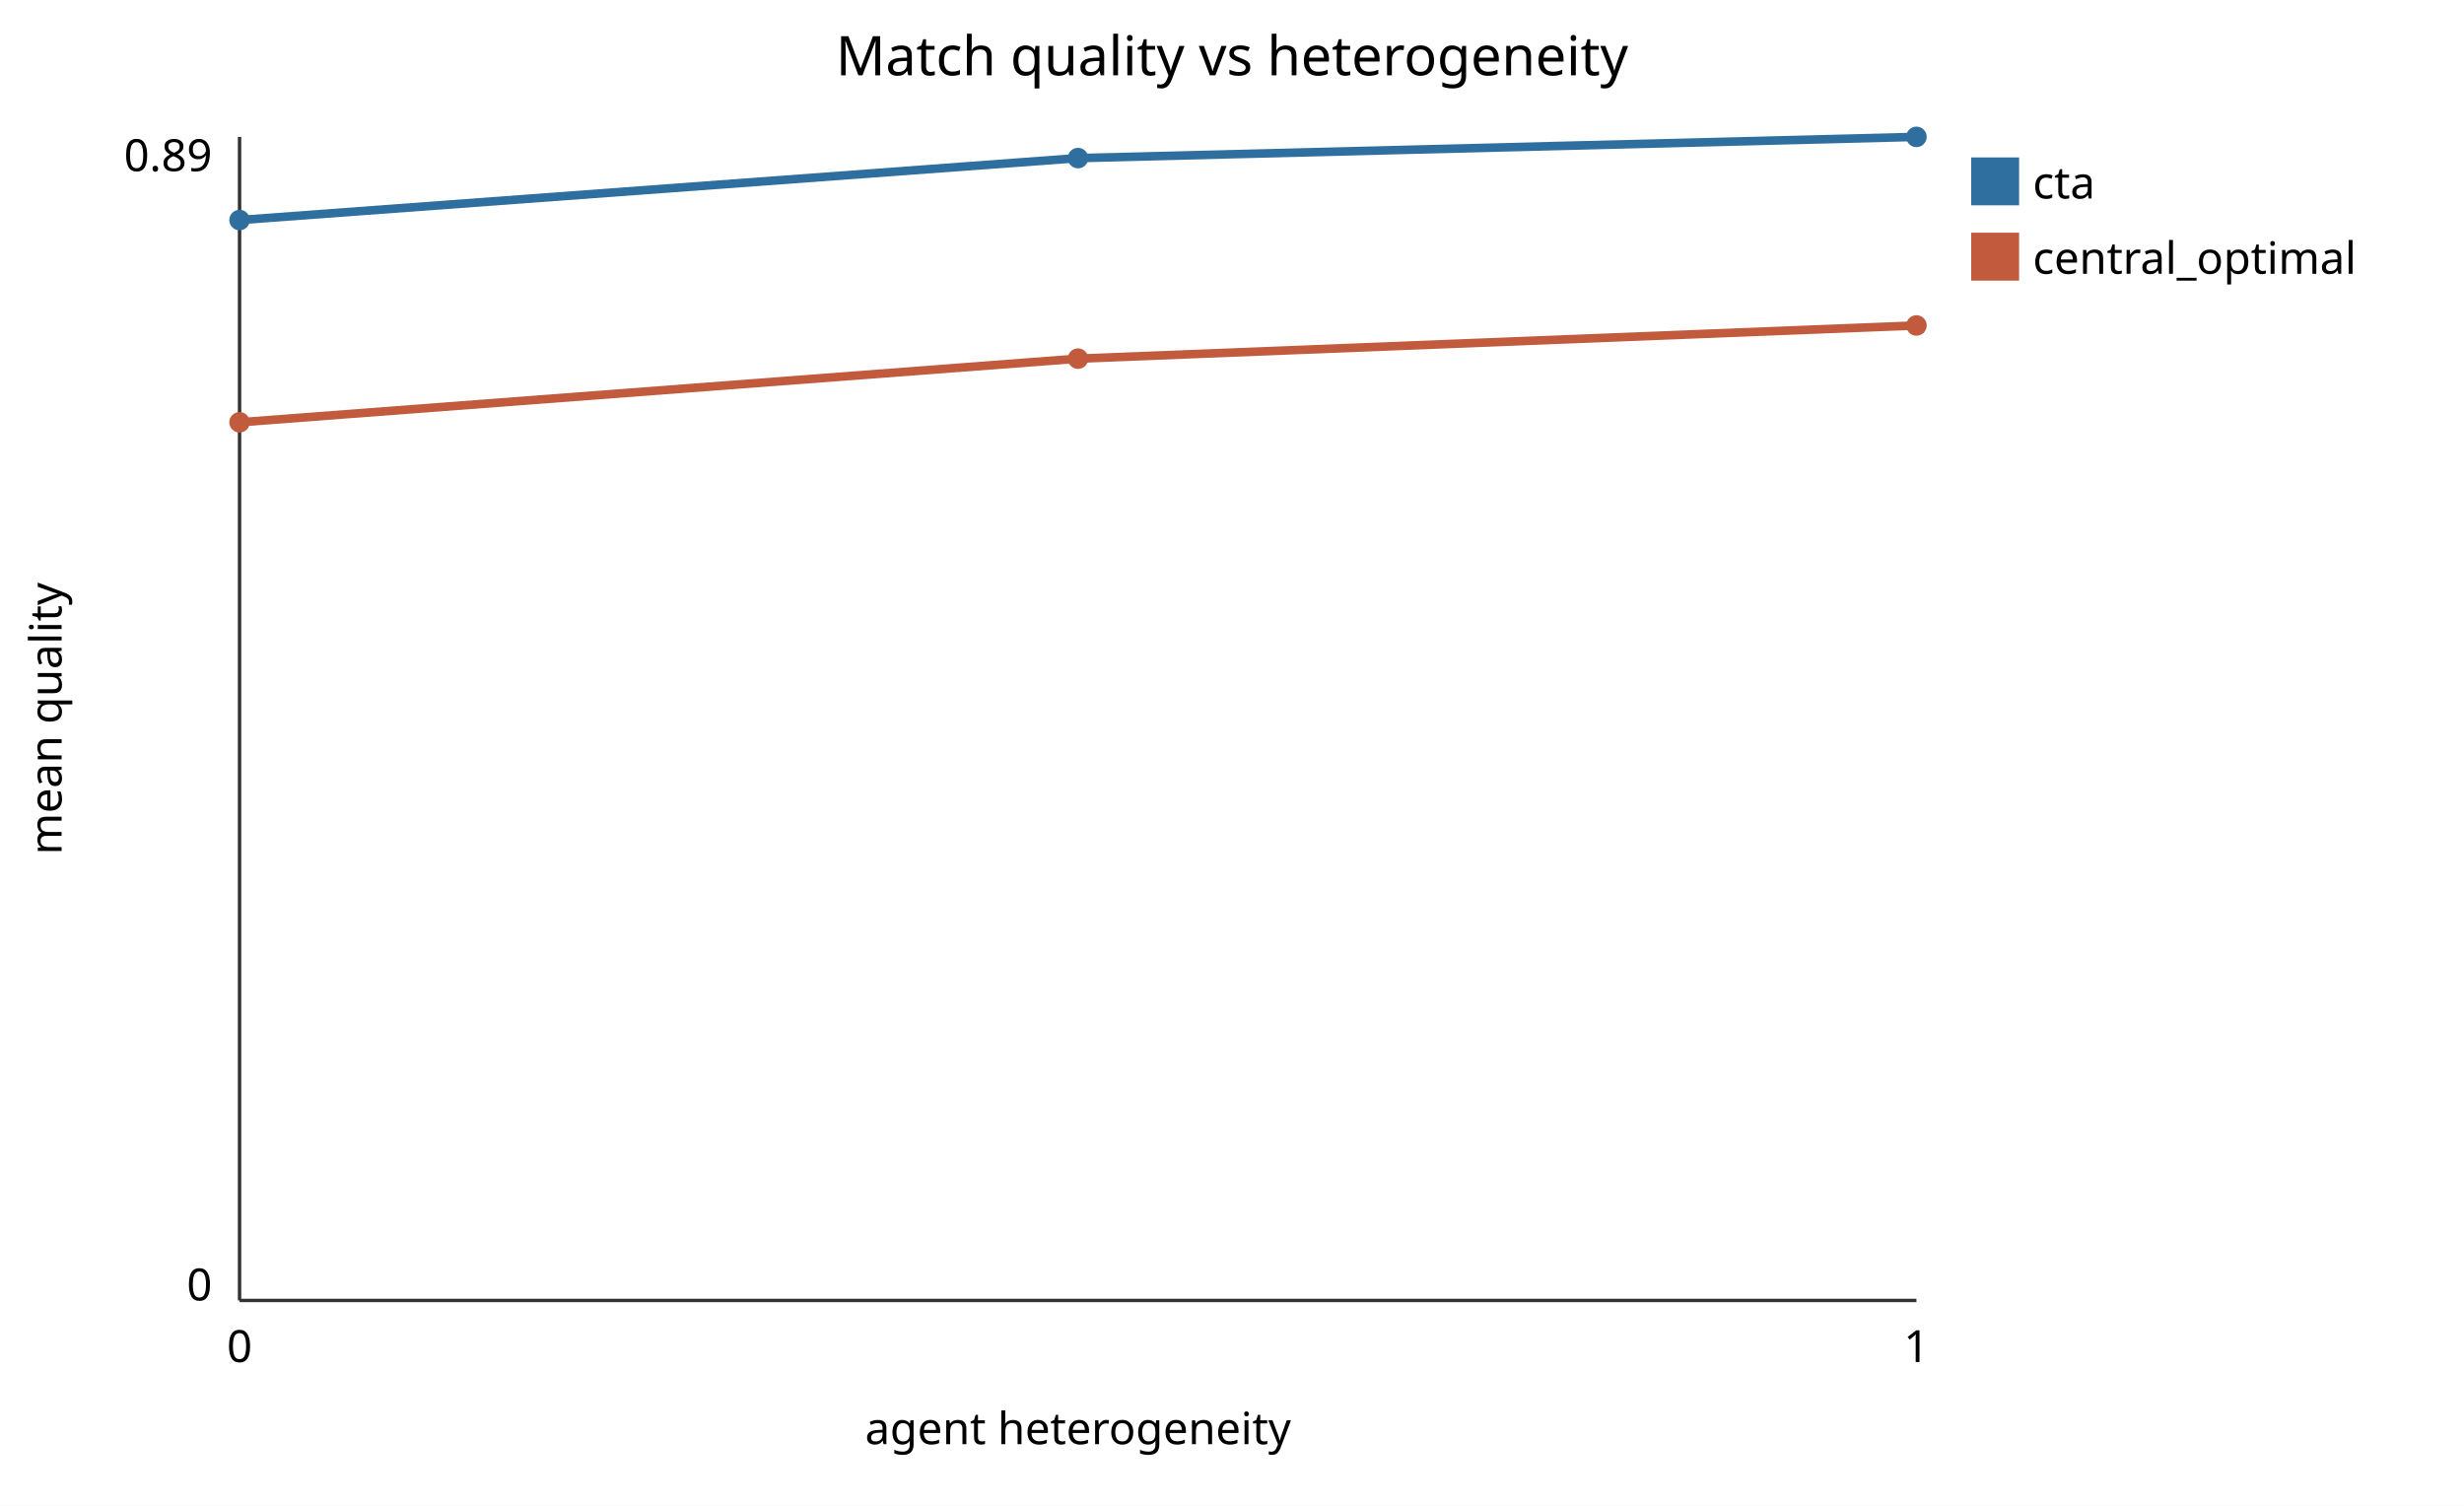
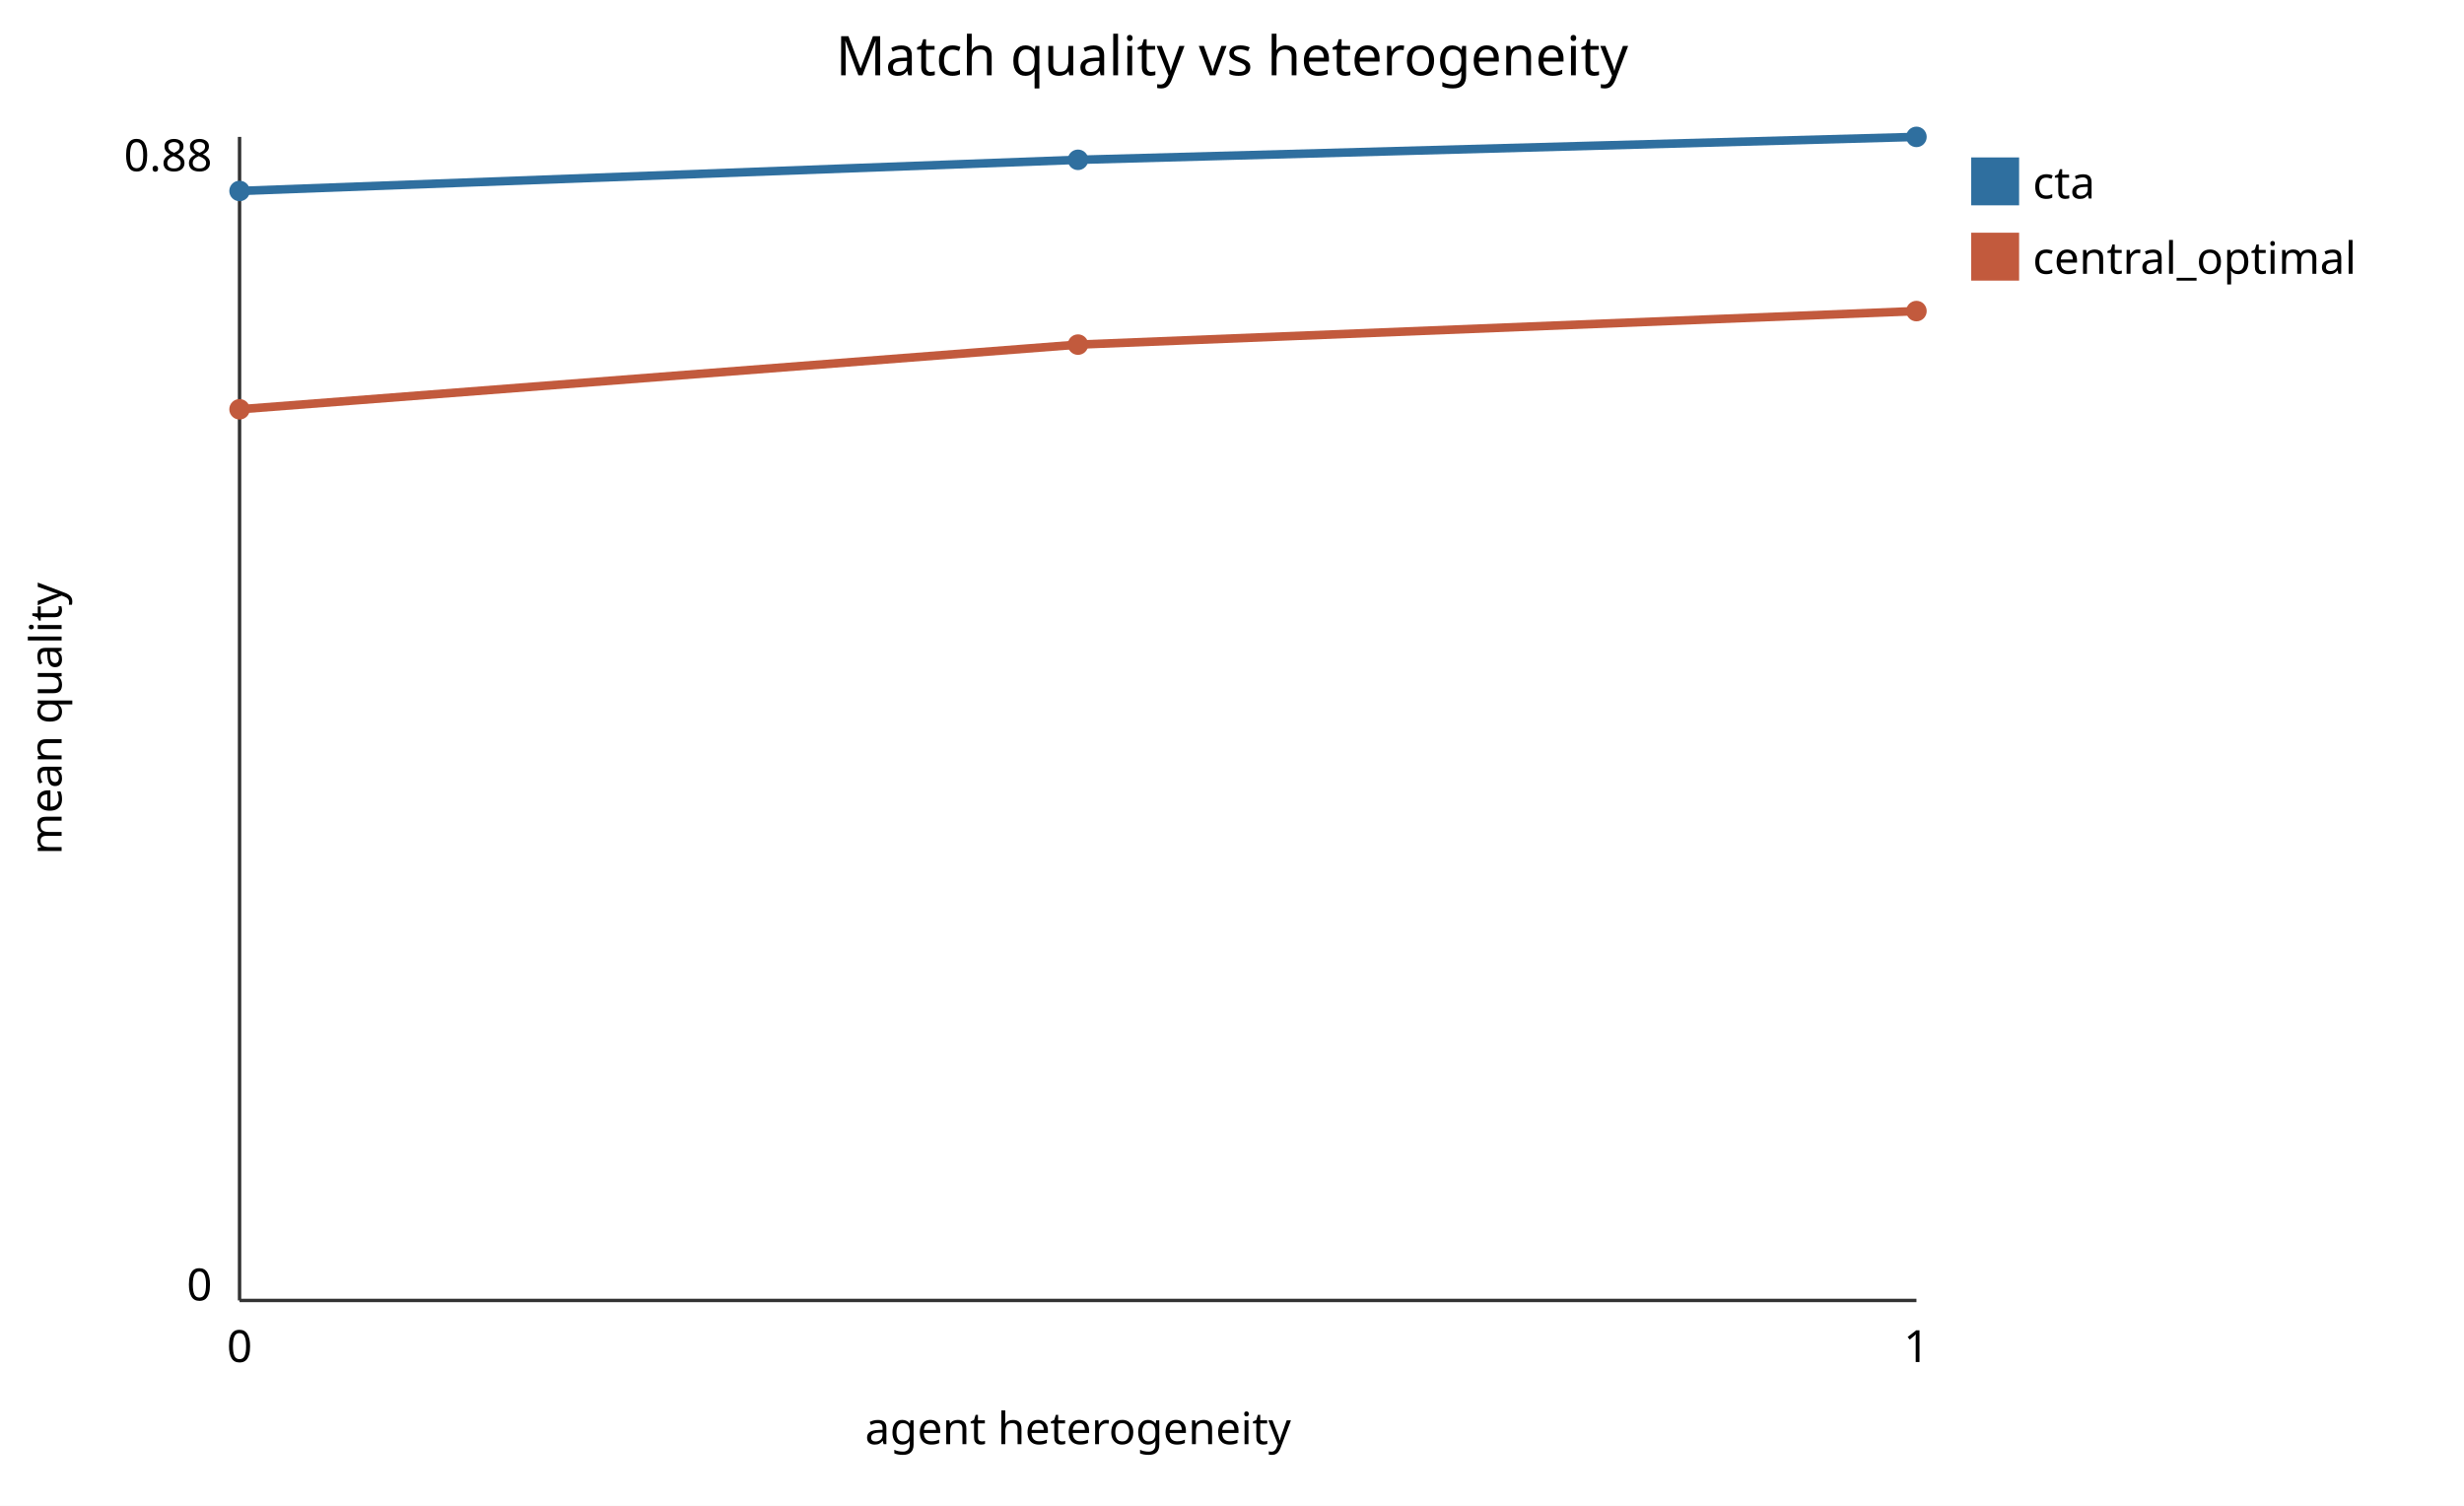
<svg xmlns="http://www.w3.org/2000/svg" width="720" height="440" viewBox="0 0 720 440" font-family="sans-serif" font-size="13">
  <rect width="720" height="440" fill="white" />
  <text x="360" y="22" text-anchor="middle" font-size="16">Match quality vs heterogeneity</text>
  <line x1="70" y1="380" x2="560" y2="380" stroke="#333" />
  <line x1="70" y1="380" x2="70" y2="40" stroke="#333" />
  <text x="315" y="422" text-anchor="middle">agent heterogeneity</text>
  <text x="18" y="210" text-anchor="middle" transform="rotate(-90 18 210)">mean quality</text>
-   <path d="M70.0 64.3 L315.0 46.2 L560.0 40.0" fill="none" stroke="#2f6f9f" stroke-width="2.5" />
-   <circle cx="70.0" cy="64.3" r="3" fill="#2f6f9f" />
-   <circle cx="315.0" cy="46.2" r="3" fill="#2f6f9f" />
+   <path d="M70.0 55.8 L315.0 46.7 L560.0 40.0" fill="none" stroke="#2f6f9f" stroke-width="2.5" />
+   <circle cx="70.0" cy="55.8" r="3" fill="#2f6f9f" />
+   <circle cx="315.0" cy="46.7" r="3" fill="#2f6f9f" />
  <circle cx="560.0" cy="40.0" r="3" fill="#2f6f9f" />
  <rect x="576" y="46" width="14" height="14" fill="#2f6f9f" />
  <text x="594" y="58">cta</text>
-   <path d="M70.0 123.4 L315.0 104.8 L560.0 95.1" fill="none" stroke="#c25a3d" stroke-width="2.5" />
-   <circle cx="70.0" cy="123.4" r="3" fill="#c25a3d" />
-   <circle cx="315.0" cy="104.8" r="3" fill="#c25a3d" />
-   <circle cx="560.0" cy="95.1" r="3" fill="#c25a3d" />
+   <path d="M70.0 119.6 L315.0 100.7 L560.0 90.9" fill="none" stroke="#c25a3d" stroke-width="2.5" />
+   <circle cx="70.0" cy="119.6" r="3" fill="#c25a3d" />
+   <circle cx="315.0" cy="100.7" r="3" fill="#c25a3d" />
+   <circle cx="560.0" cy="90.9" r="3" fill="#c25a3d" />
  <rect x="576" y="68" width="14" height="14" fill="#c25a3d" />
  <text x="594" y="80">central_optimal</text>
  <text x="70" y="398" text-anchor="middle">0</text>
  <text x="560" y="398" text-anchor="middle">1</text>
  <text x="62" y="380" text-anchor="end">0</text>
-   <text x="62" y="50" text-anchor="end">0.89</text>
+   <text x="62" y="50" text-anchor="end">0.88</text>
</svg>
